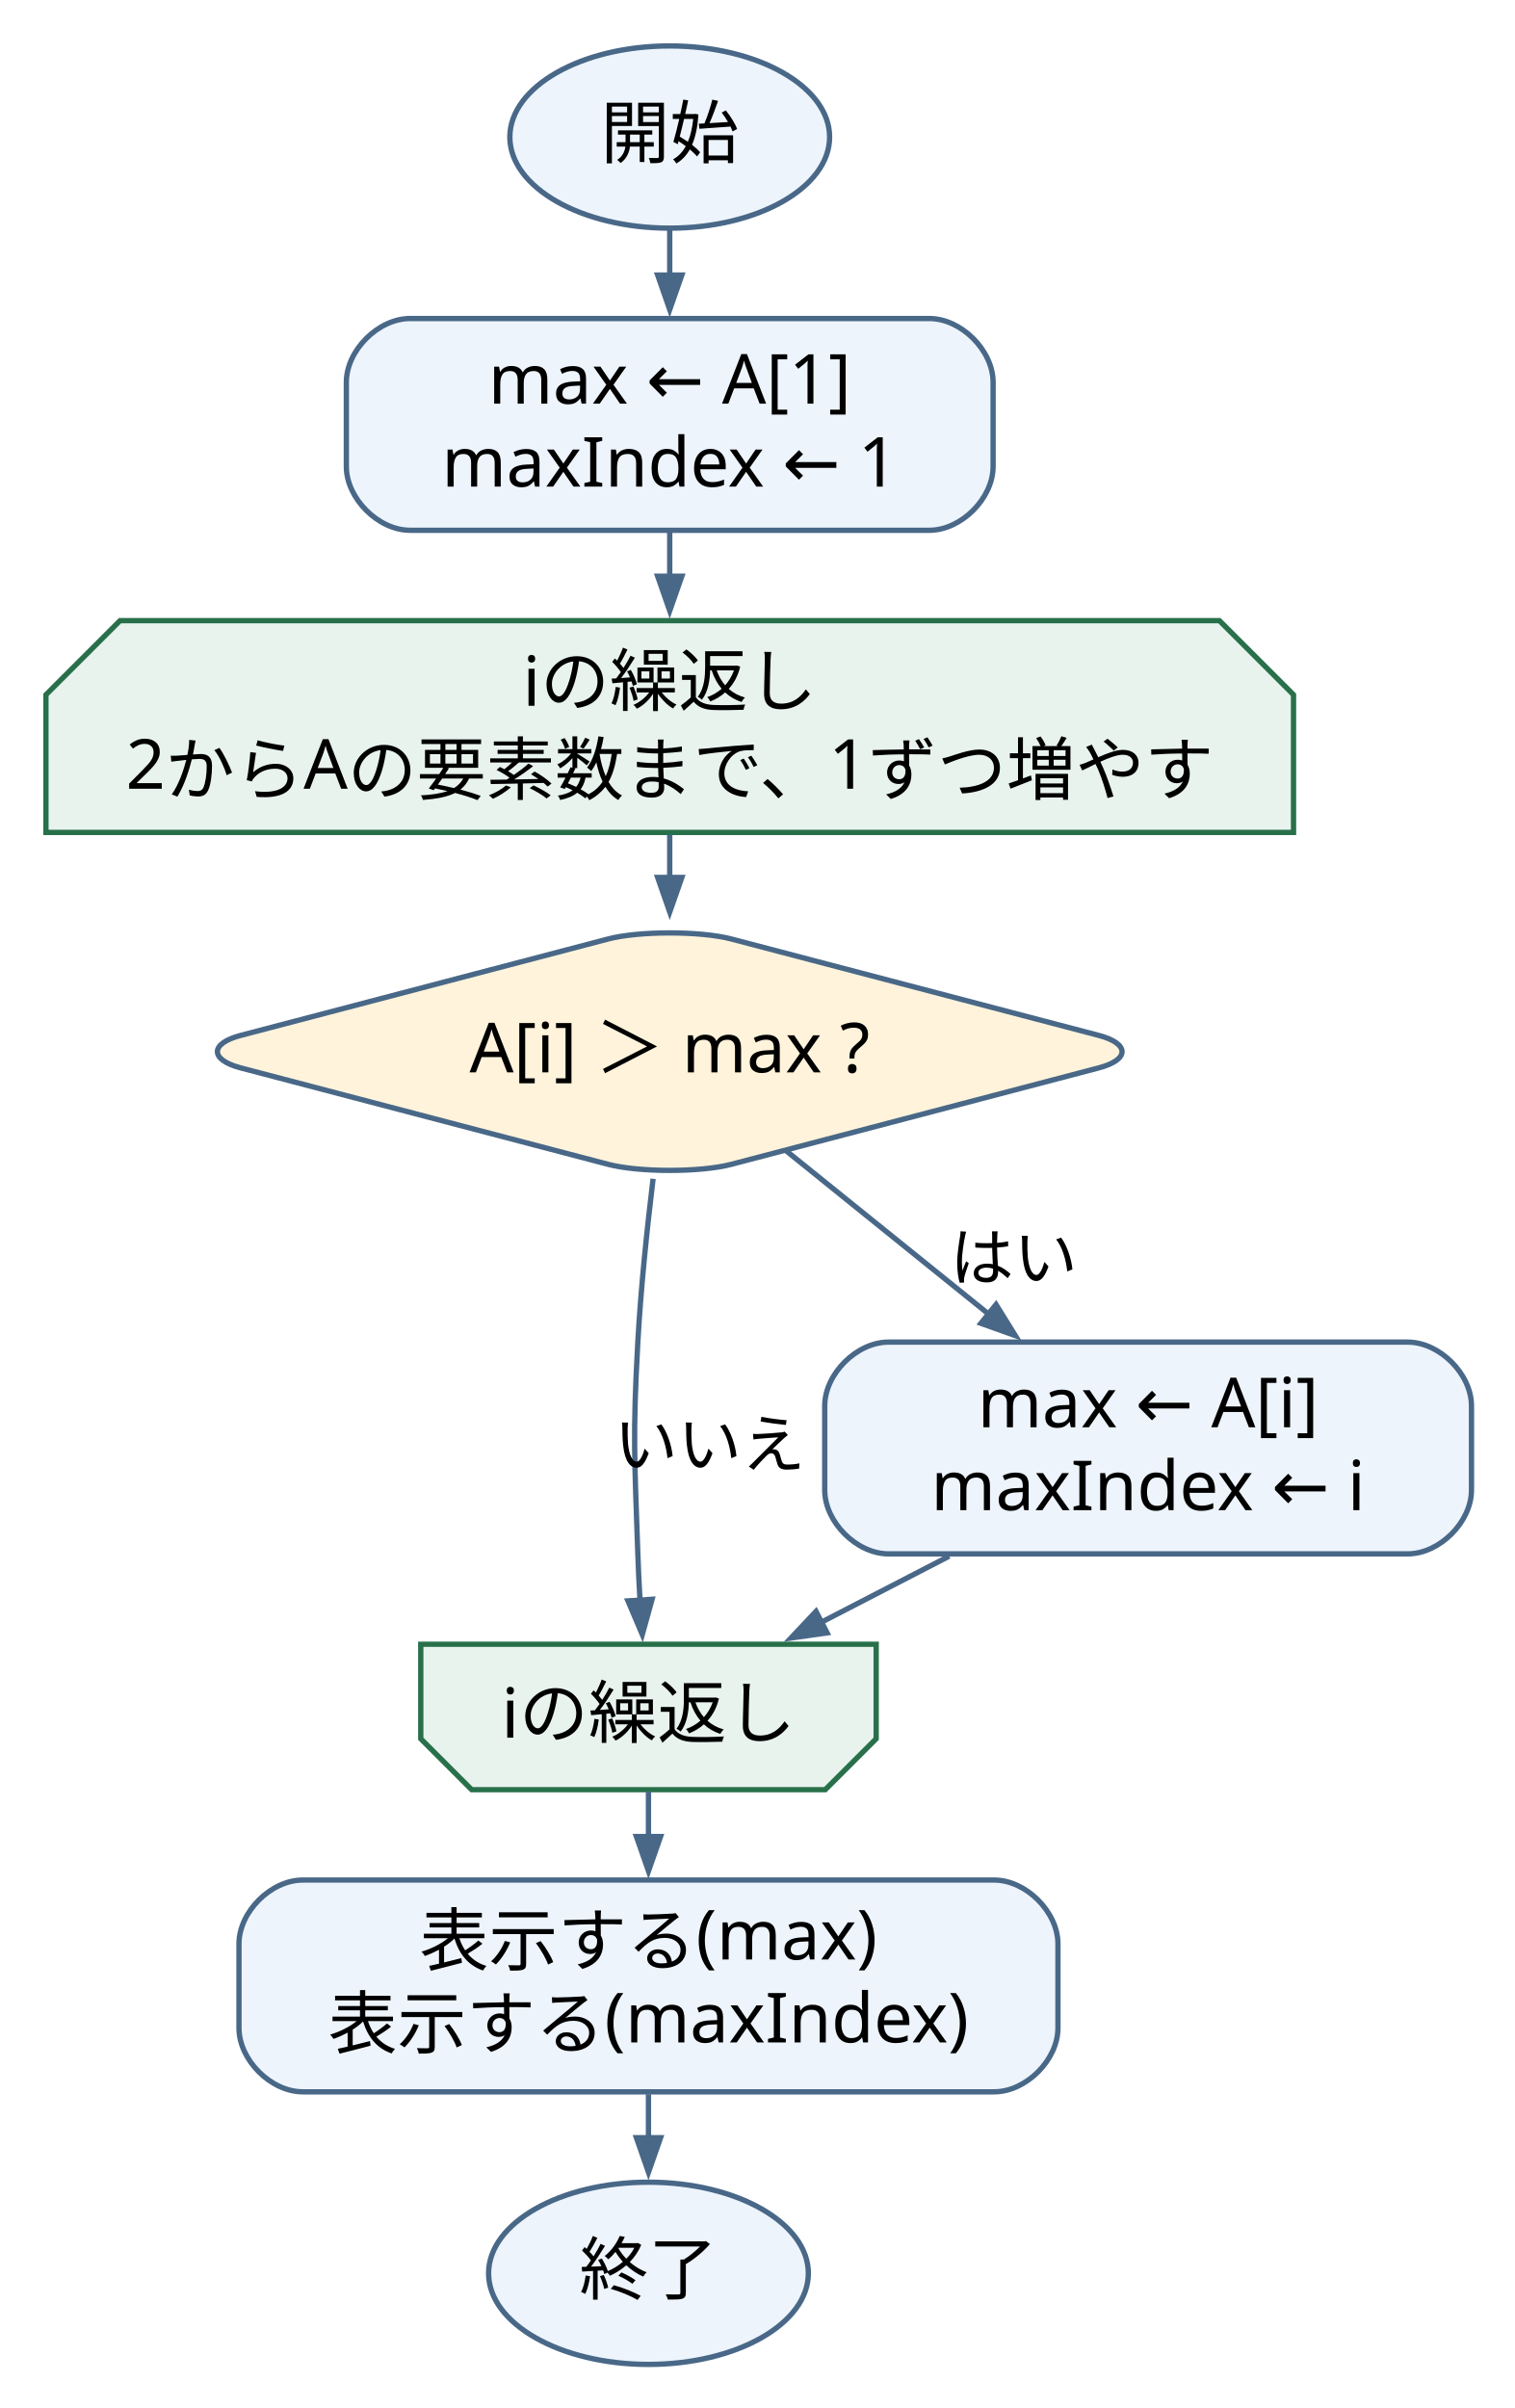
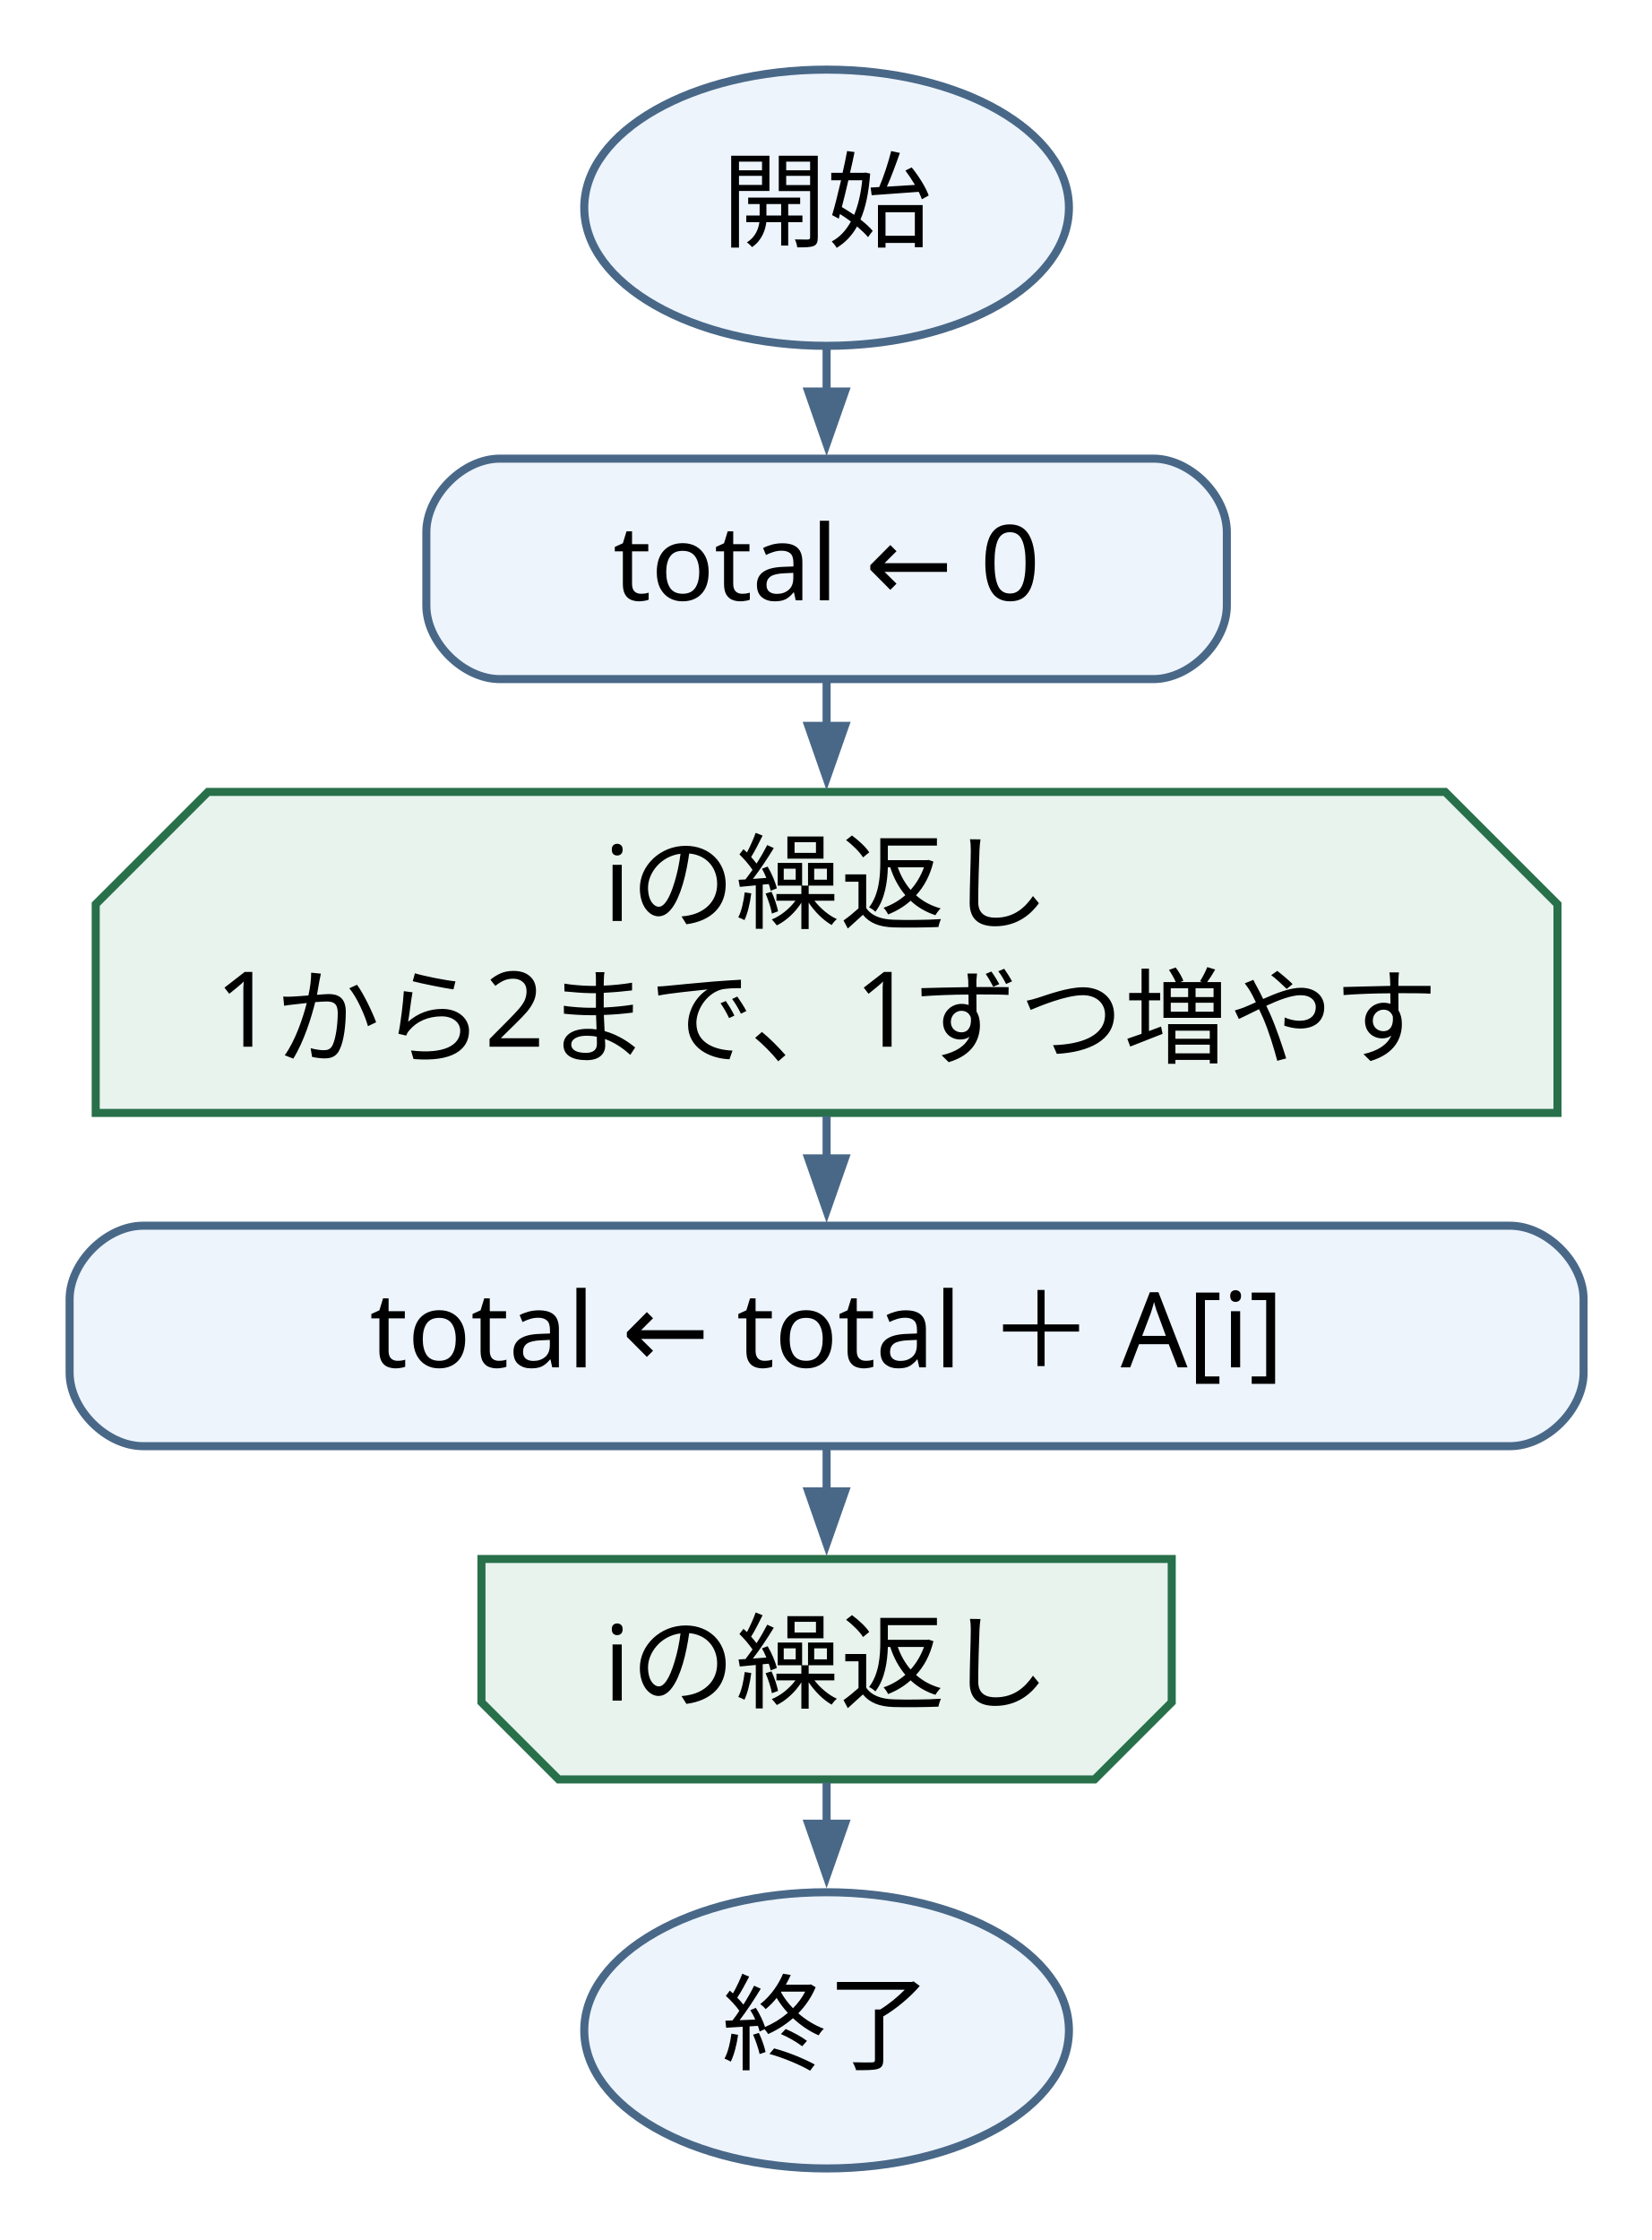
- <svg xmlns="http://www.w3.org/2000/svg" width="285pt" height="453pt" viewBox="0.00 0.00 285.00 453.00">
-   <g id="graph0" class="graph" transform="scale(1 1) rotate(0) translate(8.64 444.8)">
+ <svg xmlns="http://www.w3.org/2000/svg" width="205pt" height="278pt" viewBox="0.00 0.00 205.00 278.00">
+   <g id="graph0" class="graph" transform="scale(1 1) rotate(0) translate(8.64 269.12)">
    <g id="node1" class="node">
-       <ellipse fill="#edf4fc" stroke="#496888" cx="113.36" cy="-17.14" rx="30.08" ry="17.14" />
-       <text xml:space="preserve" text-anchor="middle" x="113.36" y="-13.24" font-family="Meiryo" font-size="13.00">終了</text>
+       <ellipse fill="#edf4fc" stroke="#496888" cx="93.96" cy="-17.14" rx="30.08" ry="17.14" />
+       <text xml:space="preserve" text-anchor="middle" x="93.96" y="-13.24" font-family="Meiryo" font-size="13.00">終了</text>
    </g>
-     <g id="node2" class="node">
-       <path fill="#edf4fc" stroke="#496888" d="M178.4,-91.12C178.4,-91.12 48.32,-91.12 48.32,-91.12 42.32,-91.12 36.32,-85.12 36.32,-79.12 36.32,-79.12 36.32,-63.28 36.32,-63.28 36.32,-57.28 42.32,-51.28 48.32,-51.28 48.32,-51.28 178.4,-51.28 178.4,-51.28 184.4,-51.28 190.4,-57.28 190.4,-63.28 190.4,-63.28 190.4,-79.12 190.4,-79.12 190.4,-85.12 184.4,-91.12 178.4,-91.12" />
-       <text xml:space="preserve" text-anchor="middle" x="113.36" y="-75.1" font-family="Meiryo" font-size="13.00">表示する(max)</text>
-       <text xml:space="preserve" text-anchor="middle" x="113.36" y="-59.5" font-family="Meiryo" font-size="13.00">表示する(maxIndex)</text>
+     <g id="node2" class="node loopend">
+       <polygon fill="#e8f3ee" stroke="#28704a" points="51.12,-75.64 136.80,-75.64 136.80,-57.86 127.22,-48.28 60.70,-48.28 51.12,-57.86" />
+       <text xml:space="preserve" text-anchor="middle" x="93.96" y="-58.06" font-family="Meiryo" font-size="13.00">iの繰返し</text>
    </g>
    <g id="edge1" class="edge">
-       <path fill="none" stroke="#496888" d="M113.36,-50.82C113.36,-48.07 113.36,-45.22 113.36,-42.4" />
-       <polygon fill="#496888" stroke="#496888" points="115.64,-42.65 113.36,-36.15 111.09,-42.65 115.64,-42.65" />
+       <path fill="none" stroke="#496888" d="M93.96,-47.88C93.96,-46.2 93.96,-44.44 93.96,-42.65" />
+       <polygon fill="#496888" stroke="#496888" points="96.24,-42.79 93.96,-36.29 91.69,-42.79 96.24,-42.79" />
    </g>
-     <g id="node3" class="node loopend">
-       <polygon fill="#e8f3ee" stroke="#28704a" points="70.52,-135.48 156.20,-135.48 156.20,-117.70 146.62,-108.12 80.10,-108.12 70.52,-117.70" />
-       <text xml:space="preserve" text-anchor="middle" x="113.36" y="-117.9" font-family="Meiryo" font-size="13.00">iの繰返し</text>
+     <g id="node3" class="node">
+       <path fill="#edf4fc" stroke="#496888" d="M178.8,-117C178.8,-117 9.12,-117 9.12,-117 4.56,-117 0,-112.44 0,-107.88 0,-107.88 0,-98.76 0,-98.76 0,-94.2 4.56,-89.64 9.12,-89.64 9.12,-89.64 178.8,-89.64 178.8,-89.64 183.36,-89.64 187.92,-94.2 187.92,-98.76 187.92,-98.76 187.92,-107.88 187.92,-107.88 187.92,-112.44 183.36,-117 178.8,-117" />
+       <text xml:space="preserve" text-anchor="middle" x="93.96" y="-99.42" font-family="Meiryo" font-size="13.00">total ← total ＋ A[i]</text>
    </g>
    <g id="edge2" class="edge">
-       <path fill="none" stroke="#496888" d="M113.36,-107.78C113.36,-105.09 113.36,-102.16 113.36,-99.18" />
-       <polygon fill="#496888" stroke="#496888" points="115.64,-99.31 113.36,-92.81 111.09,-99.31 115.64,-99.31" />
+       <path fill="none" stroke="#496888" d="M93.96,-89.43C93.96,-87.68 93.96,-85.85 93.96,-84.01" />
+       <polygon fill="#496888" stroke="#496888" points="96.24,-84.03 93.96,-77.53 91.69,-84.03 96.24,-84.03" />
    </g>
-     <g id="node4" class="node">
-       <path fill="#fff3db" stroke="#496888" d="M105.75,-268.15C105.75,-268.15 36.62,-250.01 36.62,-250.01 30.81,-248.48 30.81,-245.44 36.62,-243.91 36.62,-243.91 105.75,-225.77 105.75,-225.77 111.56,-224.24 123.16,-224.24 128.97,-225.77 128.97,-225.77 198.1,-243.91 198.1,-243.91 203.91,-245.44 203.91,-248.48 198.1,-250.01 198.1,-250.01 128.97,-268.15 128.97,-268.15 123.16,-269.68 111.56,-269.68 105.75,-268.15" />
-       <text xml:space="preserve" text-anchor="middle" x="117.36" y="-243.06" font-family="Meiryo" font-size="13.00">A[i] ＞ max ?</text>
+     <g id="node4" class="node loopstart">
+       <polygon fill="#e8f3ee" stroke="#28704a" points="3.24,-131.00 3.24,-156.90 17.18,-170.84 170.74,-170.84 184.68,-156.90 184.68,-131.00" />
+       <text xml:space="preserve" text-anchor="middle" x="93.96" y="-154.82" font-family="Meiryo" font-size="13.00">iの繰返し</text>
+       <text xml:space="preserve" text-anchor="middle" x="93.96" y="-139.22" font-family="Meiryo" font-size="13.00">1から2まで、1ずつ増やす</text>
+     </g>
+     <g id="edge3" class="edge">
+       <path fill="none" stroke="#496888" d="M93.96,-130.58C93.96,-128.77 93.96,-126.92 93.96,-125.1" />
+       <polygon fill="#496888" stroke="#496888" points="96.24,-125.36 93.96,-118.86 91.69,-125.36 96.24,-125.36" />
+     </g>
+     <g id="node5" class="node">
+       <path fill="#edf4fc" stroke="#496888" d="M134.52,-212.2C134.52,-212.2 53.4,-212.2 53.4,-212.2 48.84,-212.2 44.28,-207.64 44.28,-203.08 44.28,-203.08 44.28,-193.96 44.28,-193.96 44.28,-189.4 48.84,-184.84 53.4,-184.84 53.4,-184.84 134.52,-184.84 134.52,-184.84 139.08,-184.84 143.64,-189.4 143.64,-193.96 143.64,-193.96 143.64,-203.08 143.64,-203.08 143.64,-207.64 139.08,-212.2 134.52,-212.2" />
+       <text xml:space="preserve" text-anchor="middle" x="93.96" y="-194.62" font-family="Meiryo" font-size="13.00">total ← 0</text>
+     </g>
+     <g id="edge4" class="edge">
+       <path fill="none" stroke="#496888" d="M93.96,-184.58C93.96,-182.73 93.96,-180.78 93.96,-178.79" />
+       <polygon fill="#496888" stroke="#496888" points="96.24,-179.04 93.96,-172.54 91.69,-179.04 96.24,-179.04" />
+     </g>
+     <g id="node6" class="node">
+       <ellipse fill="#edf4fc" stroke="#496888" cx="93.96" cy="-243.34" rx="30.08" ry="17.14" />
+       <text xml:space="preserve" text-anchor="middle" x="93.96" y="-239.44" font-family="Meiryo" font-size="13.00">開始</text>
    </g>
    <g id="edge5" class="edge">
-       <path fill="none" stroke="#496888" d="M114.23,-223.04C113.08,-213.55 111.92,-202.43 111.36,-192.32 110.37,-174.64 110.76,-170.18 111.36,-152.48 111.45,-149.66 111.6,-146.69 111.77,-143.76" />
-       <polygon fill="#496888" stroke="#496888" points="114.04,-143.94 112.2,-137.3 109.5,-143.64 114.04,-143.94" />
-       <text xml:space="preserve" text-anchor="middle" x="124.86" y="-168.8" font-family="Meiryo" font-size="12.00">いいえ</text>
-     </g>
-     <g id="node5" class="node">
-       <path fill="#edf4fc" stroke="#496888" d="M256.2,-192.32C256.2,-192.32 158.52,-192.32 158.52,-192.32 152.52,-192.32 146.52,-186.32 146.52,-180.32 146.52,-180.32 146.52,-164.48 146.52,-164.48 146.52,-158.48 152.52,-152.48 158.52,-152.48 158.52,-152.48 256.2,-152.48 256.2,-152.48 262.2,-152.48 268.2,-158.48 268.2,-164.48 268.2,-164.48 268.2,-180.32 268.2,-180.32 268.2,-186.32 262.2,-192.32 256.2,-192.32" />
-       <text xml:space="preserve" text-anchor="middle" x="207.36" y="-176.3" font-family="Meiryo" font-size="13.00">max ← A[i]</text>
-       <text xml:space="preserve" text-anchor="middle" x="207.36" y="-160.7" font-family="Meiryo" font-size="13.00">maxIndex ← i</text>
-     </g>
-     <g id="edge4" class="edge">
-       <path fill="none" stroke="#496888" d="M139.15,-228.4C150.68,-219.1 165.02,-207.54 177.57,-197.42" />
-       <polygon fill="#496888" stroke="#496888" points="178.75,-199.39 182.38,-193.54 175.9,-195.85 178.75,-199.39" />
-       <text xml:space="preserve" text-anchor="middle" x="182.07" y="-203.92" font-family="Meiryo" font-size="12.00">はい</text>
-     </g>
-     <g id="edge3" class="edge">
-       <path fill="none" stroke="#496888" d="M169.94,-152.05C161.94,-147.92 153.56,-143.58 145.77,-139.56" />
-       <polygon fill="#496888" stroke="#496888" points="146.97,-137.62 140.16,-136.65 144.88,-141.66 146.97,-137.62" />
-     </g>
-     <g id="node6" class="node loopstart">
-       <polygon fill="#e8f3ee" stroke="#28704a" points="0.00,-288.20 0.00,-314.10 13.94,-328.04 220.78,-328.04 234.72,-314.10 234.72,-288.20" />
-       <text xml:space="preserve" text-anchor="middle" x="117.36" y="-312.02" font-family="Meiryo" font-size="13.00">iの繰返し</text>
-       <text xml:space="preserve" text-anchor="middle" x="117.36" y="-296.42" font-family="Meiryo" font-size="13.00">2からAの要素数まで、1ずつ増やす</text>
-     </g>
-     <g id="edge6" class="edge">
-       <path fill="none" stroke="#496888" d="M117.36,-287.75C117.36,-285.11 117.36,-282.34 117.36,-279.55" />
-       <polygon fill="#496888" stroke="#496888" points="119.64,-279.73 117.36,-273.23 115.09,-279.73 119.64,-279.73" />
-     </g>
-     <g id="node7" class="node">
-       <path fill="#edf4fc" stroke="#496888" d="M166.2,-384.88C166.2,-384.88 68.52,-384.88 68.52,-384.88 62.52,-384.88 56.52,-378.88 56.52,-372.88 56.52,-372.88 56.52,-357.04 56.52,-357.04 56.52,-351.04 62.52,-345.04 68.52,-345.04 68.52,-345.04 166.2,-345.04 166.2,-345.04 172.2,-345.04 178.2,-351.04 178.2,-357.04 178.2,-357.04 178.2,-372.88 178.2,-372.88 178.2,-378.88 172.2,-384.88 166.2,-384.88" />
-       <text xml:space="preserve" text-anchor="middle" x="117.36" y="-368.86" font-family="Meiryo" font-size="13.00">max ← A[1]</text>
-       <text xml:space="preserve" text-anchor="middle" x="117.36" y="-353.26" font-family="Meiryo" font-size="13.00">maxIndex ← 1</text>
-     </g>
-     <g id="edge7" class="edge">
-       <path fill="none" stroke="#496888" d="M117.36,-344.78C117.36,-342.04 117.36,-339.18 117.36,-336.32" />
-       <polygon fill="#496888" stroke="#496888" points="119.64,-336.4 117.36,-329.9 115.09,-336.4 119.64,-336.4" />
-     </g>
-     <g id="node8" class="node">
-       <ellipse fill="#edf4fc" stroke="#496888" cx="117.36" cy="-419.02" rx="30.08" ry="17.14" />
-       <text xml:space="preserve" text-anchor="middle" x="117.36" y="-415.12" font-family="Meiryo" font-size="13.00">開始</text>
-     </g>
-     <g id="edge8" class="edge">
-       <path fill="none" stroke="#496888" d="M117.36,-401.55C117.36,-398.76 117.36,-395.81 117.36,-392.84" />
-       <polygon fill="#496888" stroke="#496888" points="119.64,-393.06 117.36,-386.56 115.09,-393.06 119.64,-393.06" />
+       <path fill="none" stroke="#496888" d="M93.96,-225.91C93.96,-224.11 93.96,-222.26 93.96,-220.41" />
+       <polygon fill="#496888" stroke="#496888" points="96.24,-220.53 93.96,-214.03 91.69,-220.53 96.24,-220.53" />
    </g>
  </g>
</svg>
